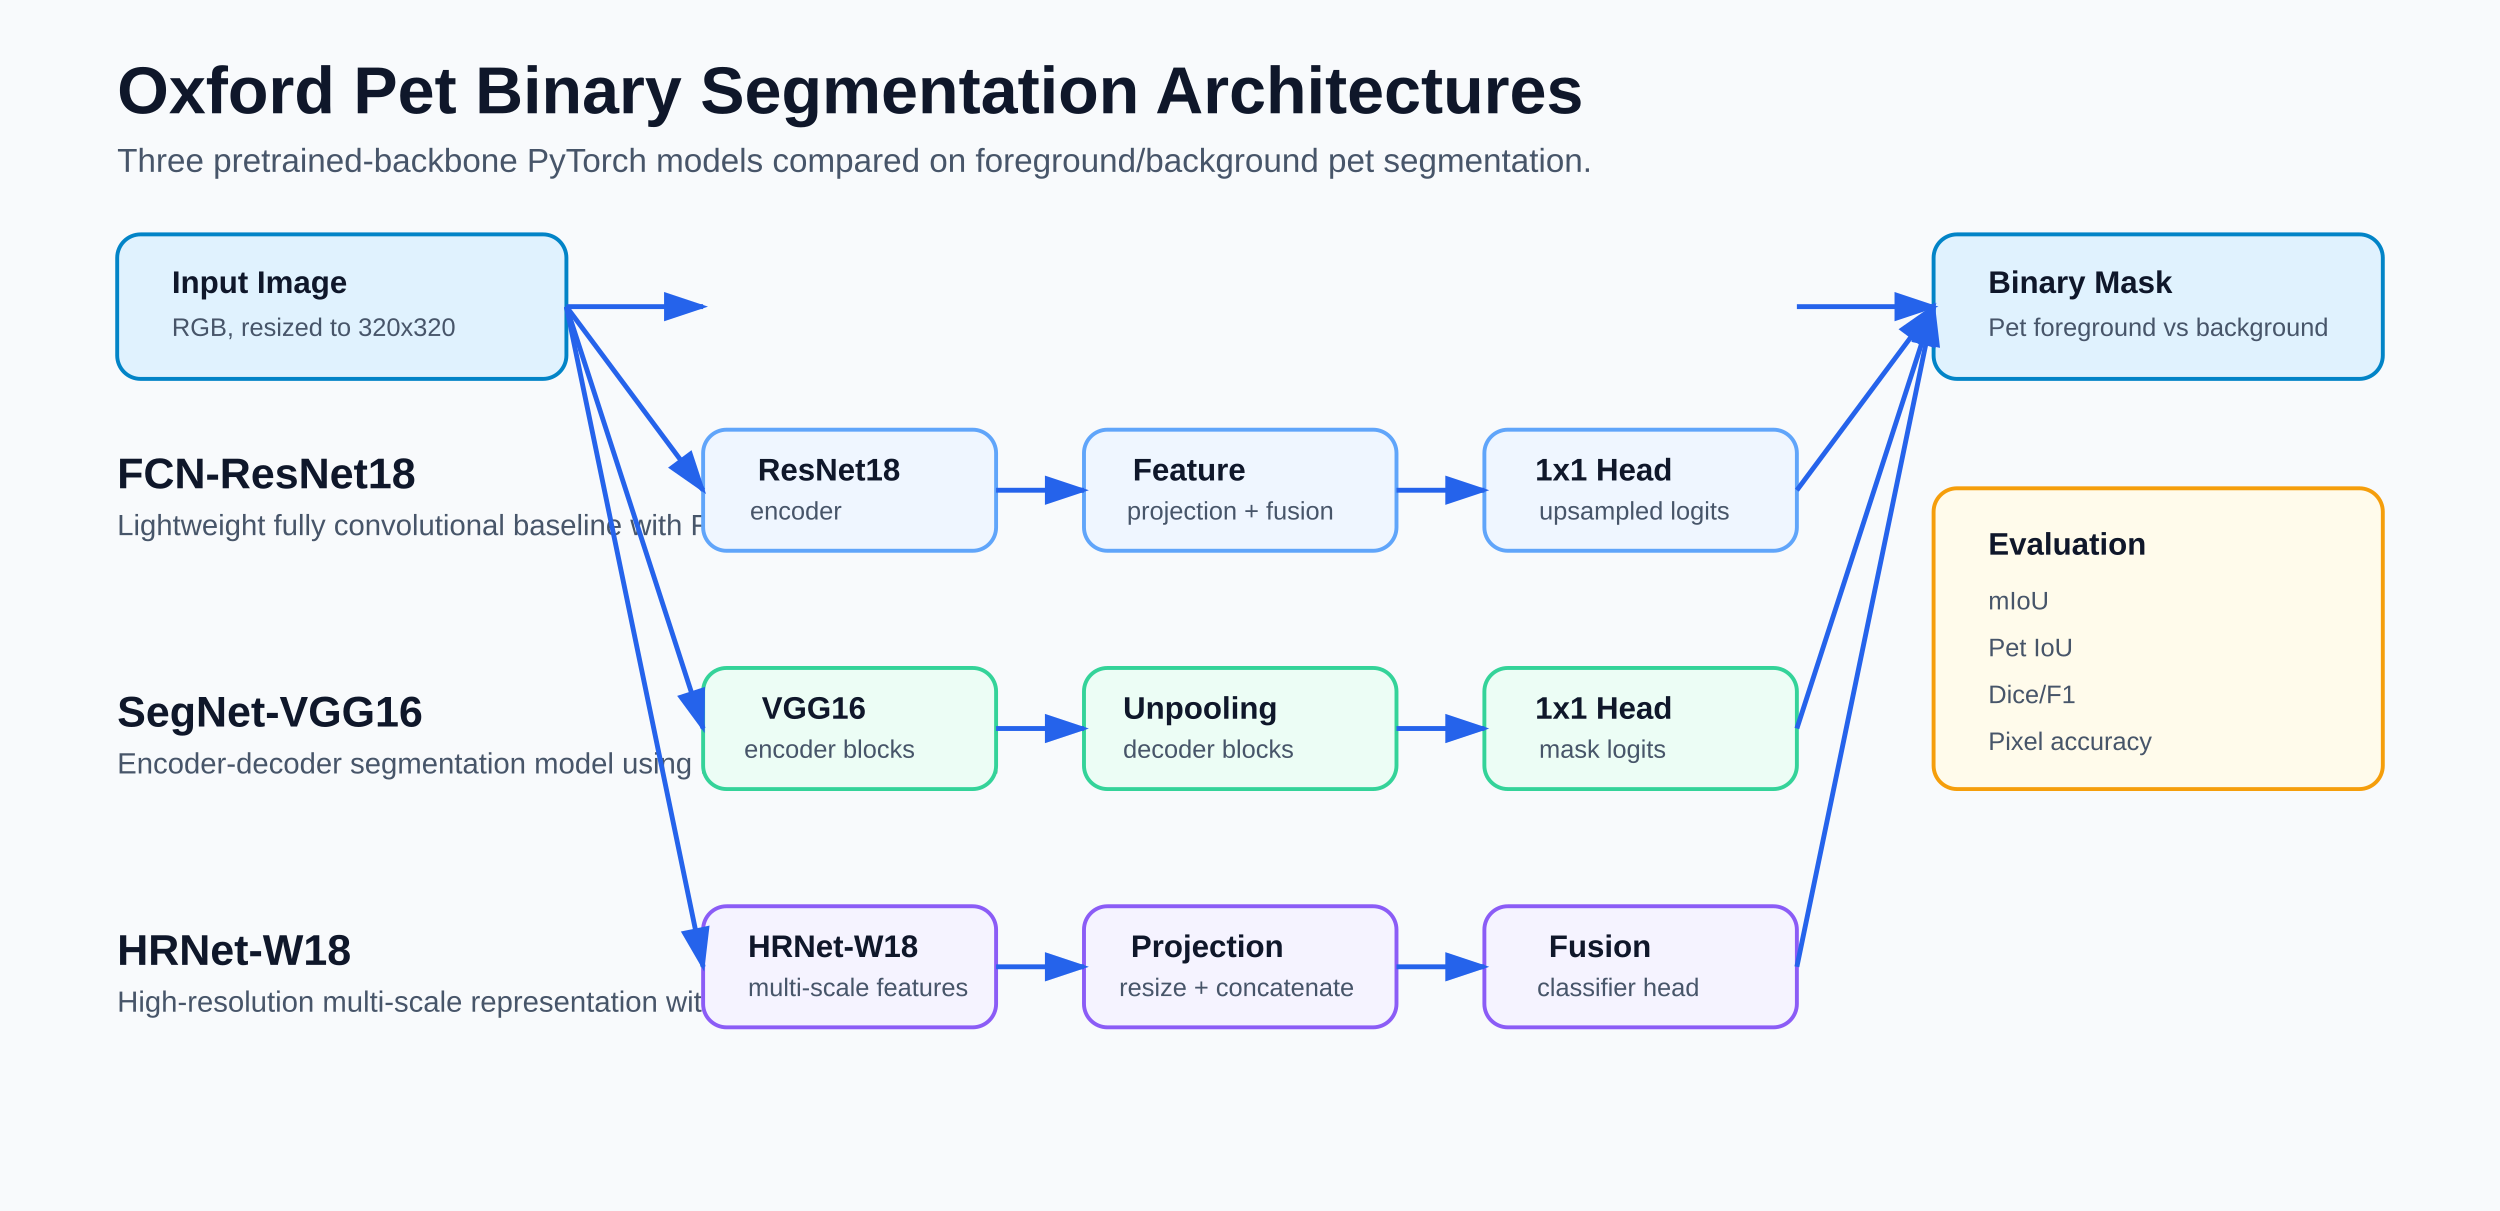
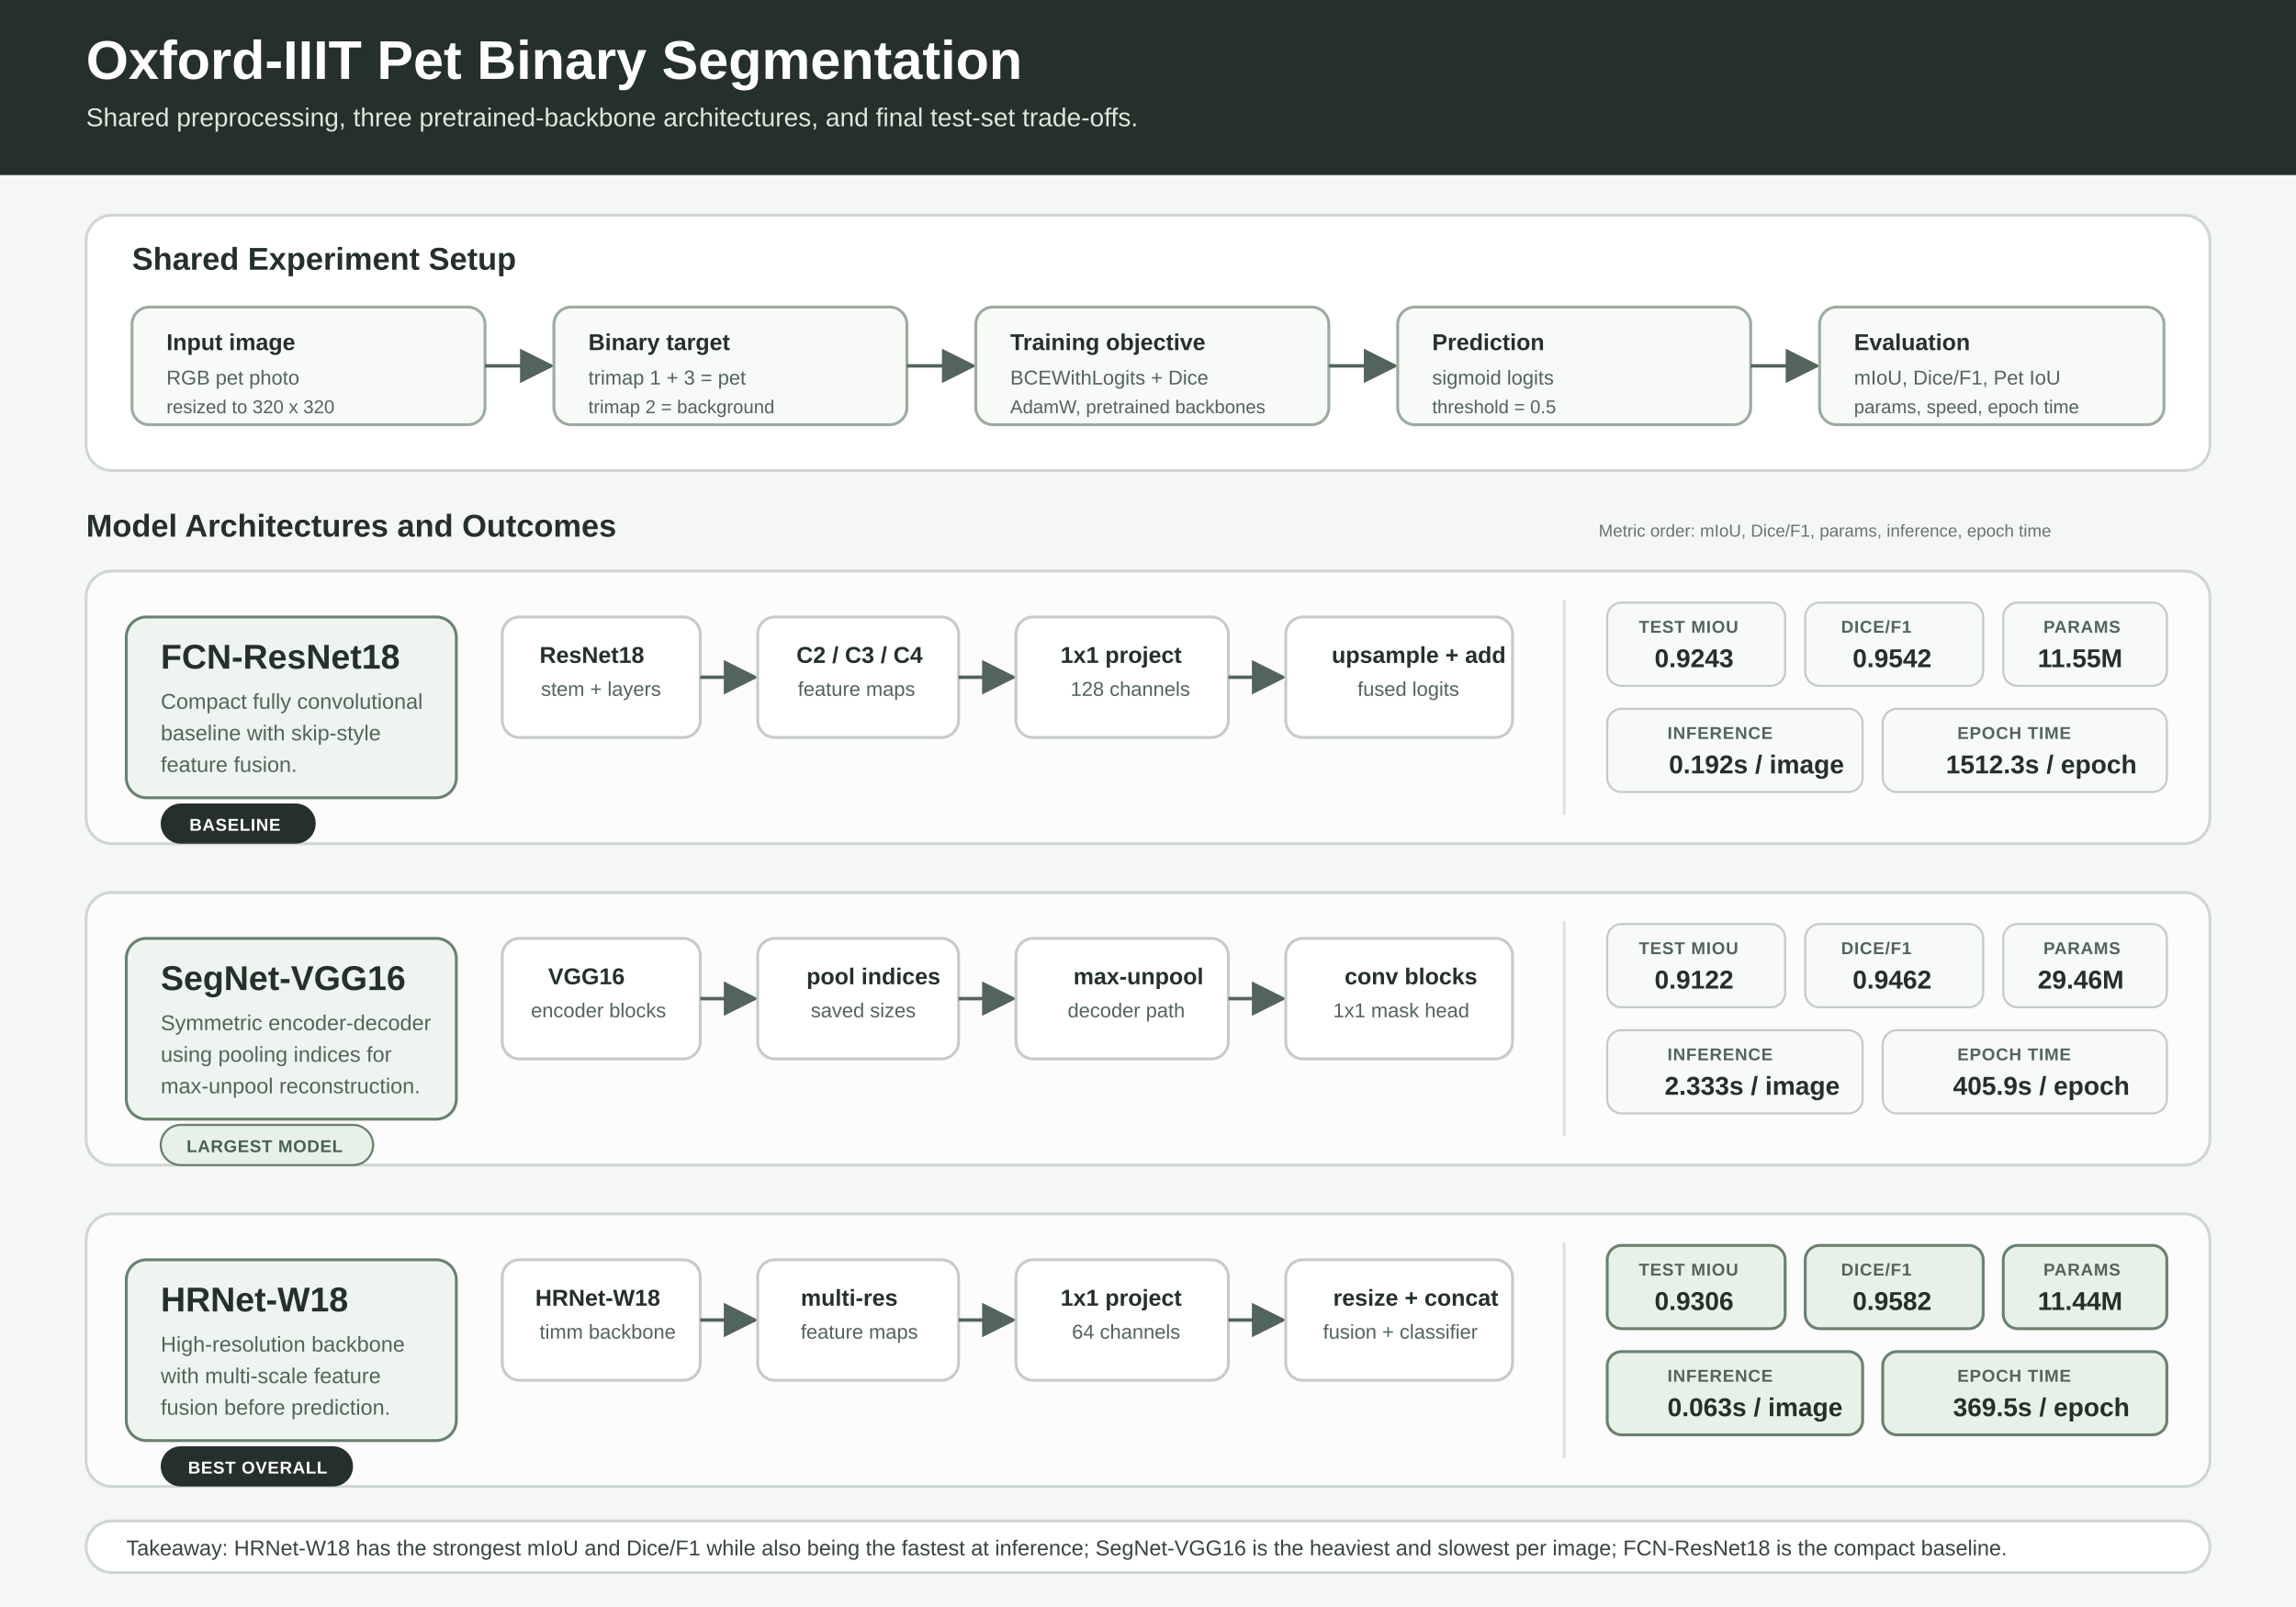
- <svg xmlns="http://www.w3.org/2000/svg" width="1280" height="620" viewBox="0 0 1280 620" role="img" aria-labelledby="title desc">
+ <svg xmlns="http://www.w3.org/2000/svg" width="1600" height="1120" viewBox="0 0 1600 1120" role="img" aria-labelledby="title desc">
  <defs>
-     <marker id="arrow" markerWidth="10" markerHeight="10" refX="8" refY="3" orient="auto" markerUnits="strokeWidth">
-       <path d="M0,0 L0,6 L9,3 z" fill="#2563eb" />
+     <marker id="arrow" markerWidth="12" markerHeight="12" refX="10" refY="6" orient="auto" markerUnits="strokeWidth">
+       <path d="M1,1 L11,6 L1,11 Z" fill="#52645b" />
    </marker>
    <style>
-       .bg { fill: #f8fafc; }
-       .title { font: 700 34px Arial, sans-serif; fill: #0f172a; }
-       .subtitle { font: 400 17px Arial, sans-serif; fill: #475569; }
-       .lane-title { font: 700 22px Arial, sans-serif; fill: #0f172a; }
-       .lane-note { font: 400 15px Arial, sans-serif; fill: #475569; }
-       .box { fill: #ffffff; stroke: #cbd5e1; stroke-width: 2; rx: 12; }
-       .box-blue { fill: #eff6ff; stroke: #60a5fa; }
-       .box-green { fill: #ecfdf5; stroke: #34d399; }
-       .box-amber { fill: #fffbeb; stroke: #f59e0b; }
-       .box-purple { fill: #f5f3ff; stroke: #8b5cf6; }
-       .text { font: 600 16px Arial, sans-serif; fill: #0f172a; }
-       .small { font: 400 13px Arial, sans-serif; fill: #475569; }
-       .arrow { stroke: #2563eb; stroke-width: 2.5; fill: none; marker-end: url(#arrow); }
-       .shared { fill: #e0f2fe; stroke: #0284c7; stroke-width: 2; rx: 12; }
+       .bg { fill: #f5f7f5; }
+       .header { fill: #25302b; }
+       .panel { fill: #ffffff; stroke: #cfd6d1; stroke-width: 2; }
+       .panel-soft { fill: #fbfcfb; stroke: #cfd6d1; stroke-width: 2; }
+       .card { fill: #ffffff; stroke: #c5ccc6; stroke-width: 2; }
+       .step { fill: #f7faf7; stroke: #9cab9f; stroke-width: 2; }
+       .model { fill: #eef4ef; stroke: #698170; stroke-width: 2; }
+       .metric { fill: #f7faf7; stroke: #c5ccc6; stroke-width: 1.5; }
+       .metric-best { fill: #e7f1e8; stroke: #698170; stroke-width: 2; }
+       .badge { fill: #25302b; }
+       .badge-soft { fill: #e7f1e8; stroke: #698170; stroke-width: 1.5; }
+       .arrow { stroke: #52645b; stroke-width: 2.4; fill: none; marker-end: url(#arrow); }
+       .divider { stroke: #dce2de; stroke-width: 2; }
+       .title { font: 700 38px Arial, Helvetica, sans-serif; fill: #ffffff; }
+       .subtitle { font: 400 18px Arial, Helvetica, sans-serif; fill: #dce7df; }
+       .section { font: 700 22px Arial, Helvetica, sans-serif; fill: #25302b; }
+       .model-name { font: 700 24px Arial, Helvetica, sans-serif; fill: #25302b; }
+       .model-role { font: 400 15px Arial, Helvetica, sans-serif; fill: #52645b; }
+       .label { font: 700 16px Arial, Helvetica, sans-serif; fill: #25302b; }
+       .body { font: 400 14px Arial, Helvetica, sans-serif; fill: #52645b; }
+       .small { font: 400 13px Arial, Helvetica, sans-serif; fill: #52645b; }
+       .tiny { font: 400 12px Arial, Helvetica, sans-serif; fill: #66756d; }
+       .metric-label { font: 700 12px Arial, Helvetica, sans-serif; fill: #52645b; letter-spacing: .5px; }
+       .metric-value { font: 700 18px Arial, Helvetica, sans-serif; fill: #25302b; }
+       .badge-text { font: 700 12px Arial, Helvetica, sans-serif; fill: #ffffff; letter-spacing: .4px; }
+       .badge-soft-text { font: 700 12px Arial, Helvetica, sans-serif; fill: #476153; letter-spacing: .4px; }
+       .note { font: 400 15px Arial, Helvetica, sans-serif; fill: #38453f; }
    </style>
  </defs>
-   <rect class="bg" x="0" y="0" width="1280" height="620" />
-   <text class="title" x="60" y="58">Oxford Pet Binary Segmentation Architectures</text>
-   <text class="subtitle" x="60" y="88">Three pretrained-backbone PyTorch models compared on foreground/background pet segmentation.</text>
-   <rect class="shared" x="60" y="120" width="230" height="74" />
-   <text class="text" x="88" y="150">Input Image</text>
-   <text class="small" x="88" y="172">RGB, resized to 320x320</text>
-   <rect class="shared" x="990" y="120" width="230" height="74" />
-   <text class="text" x="1018" y="150">Binary Mask</text>
-   <text class="small" x="1018" y="172">Pet foreground vs background</text>
-   <line class="arrow" x1="290" y1="157" x2="360" y2="157" />
-   <line class="arrow" x1="920" y1="157" x2="990" y2="157" />
-   <text class="lane-title" x="60" y="250">FCN-ResNet18</text>
-   <text class="lane-note" x="60" y="274">Lightweight fully convolutional baseline with ResNet feature fusion.</text>
-   <rect class="box box-blue" x="360" y="220" width="150" height="62" />
-   <text class="text" x="388" y="246">ResNet18</text>
-   <text class="small" x="384" y="266">encoder</text>
-   <rect class="box box-blue" x="555" y="220" width="160" height="62" />
-   <text class="text" x="580" y="246">Feature</text>
-   <text class="small" x="577" y="266">projection + fusion</text>
-   <rect class="box box-blue" x="760" y="220" width="160" height="62" />
-   <text class="text" x="786" y="246">1x1 Head</text>
-   <text class="small" x="788" y="266">upsampled logits</text>
-   <line class="arrow" x1="510" y1="251" x2="555" y2="251" />
-   <line class="arrow" x1="715" y1="251" x2="760" y2="251" />
-   <text class="lane-title" x="60" y="372">SegNet-VGG16</text>
-   <text class="lane-note" x="60" y="396">Encoder-decoder segmentation model using max-unpooling indices.</text>
-   <rect class="box box-green" x="360" y="342" width="150" height="62" />
-   <text class="text" x="390" y="368">VGG16</text>
-   <text class="small" x="381" y="388">encoder blocks</text>
-   <rect class="box box-green" x="555" y="342" width="160" height="62" />
-   <text class="text" x="575" y="368">Unpooling</text>
-   <text class="small" x="575" y="388">decoder blocks</text>
-   <rect class="box box-green" x="760" y="342" width="160" height="62" />
-   <text class="text" x="786" y="368">1x1 Head</text>
-   <text class="small" x="788" y="388">mask logits</text>
-   <line class="arrow" x1="510" y1="373" x2="555" y2="373" />
-   <line class="arrow" x1="715" y1="373" x2="760" y2="373" />
-   <text class="lane-title" x="60" y="494">HRNet-W18</text>
-   <text class="lane-note" x="60" y="518">High-resolution multi-scale representation with fused feature maps.</text>
-   <rect class="box box-purple" x="360" y="464" width="150" height="62" />
-   <text class="text" x="383" y="490">HRNet-W18</text>
-   <text class="small" x="383" y="510">multi-scale features</text>
-   <rect class="box box-purple" x="555" y="464" width="160" height="62" />
-   <text class="text" x="579" y="490">Projection</text>
-   <text class="small" x="573" y="510">resize + concatenate</text>
-   <rect class="box box-purple" x="760" y="464" width="160" height="62" />
-   <text class="text" x="793" y="490">Fusion</text>
-   <text class="small" x="787" y="510">classifier head</text>
-   <line class="arrow" x1="510" y1="495" x2="555" y2="495" />
-   <line class="arrow" x1="715" y1="495" x2="760" y2="495" />
-   <line class="arrow" x1="290" y1="157" x2="360" y2="251" />
-   <line class="arrow" x1="290" y1="157" x2="360" y2="373" />
-   <line class="arrow" x1="290" y1="157" x2="360" y2="495" />
-   <line class="arrow" x1="920" y1="251" x2="990" y2="157" />
-   <line class="arrow" x1="920" y1="373" x2="990" y2="157" />
-   <line class="arrow" x1="920" y1="495" x2="990" y2="157" />
-   <rect class="box box-amber" x="990" y="250" width="230" height="154" />
-   <text class="text" x="1018" y="284">Evaluation</text>
-   <text class="small" x="1018" y="312">mIoU</text>
-   <text class="small" x="1018" y="336">Pet IoU</text>
-   <text class="small" x="1018" y="360">Dice/F1</text>
-   <text class="small" x="1018" y="384">Pixel accuracy</text>
+   <rect class="bg" width="1600" height="1120" />
+   <rect class="header" x="0" y="0" width="1600" height="122" />
+   <text class="title" x="60" y="55">Oxford-IIIT Pet Binary Segmentation</text>
+   <text class="subtitle" x="60" y="88">Shared preprocessing, three pretrained-backbone architectures, and final test-set trade-offs.</text>
+   <rect class="panel" x="60" y="150" width="1480" height="178" rx="18" />
+   <text class="section" x="92" y="188">Shared Experiment Setup</text>
+   <rect class="step" x="92" y="214" width="246" height="82" rx="12" />
+   <text class="label" x="116" y="244">Input image</text>
+   <text class="body" x="116" y="268">RGB pet photo</text>
+   <text class="small" x="116" y="288">resized to 320 x 320</text>
+   <line class="arrow" x1="338" y1="255" x2="384" y2="255" />
+   <rect class="step" x="386" y="214" width="246" height="82" rx="12" />
+   <text class="label" x="410" y="244">Binary target</text>
+   <text class="body" x="410" y="268">trimap 1 + 3 = pet</text>
+   <text class="small" x="410" y="288">trimap 2 = background</text>
+   <line class="arrow" x1="632" y1="255" x2="678" y2="255" />
+   <rect class="step" x="680" y="214" width="246" height="82" rx="12" />
+   <text class="label" x="704" y="244">Training objective</text>
+   <text class="body" x="704" y="268">BCEWithLogits + Dice</text>
+   <text class="small" x="704" y="288">AdamW, pretrained backbones</text>
+   <line class="arrow" x1="926" y1="255" x2="972" y2="255" />
+   <rect class="step" x="974" y="214" width="246" height="82" rx="12" />
+   <text class="label" x="998" y="244">Prediction</text>
+   <text class="body" x="998" y="268">sigmoid logits</text>
+   <text class="small" x="998" y="288">threshold = 0.5</text>
+   <line class="arrow" x1="1220" y1="255" x2="1266" y2="255" />
+   <rect class="step" x="1268" y="214" width="240" height="82" rx="12" />
+   <text class="label" x="1292" y="244">Evaluation</text>
+   <text class="body" x="1292" y="268">mIoU, Dice/F1, Pet IoU</text>
+   <text class="small" x="1292" y="288">params, speed, epoch time</text>
+   <text class="section" x="60" y="374">Model Architectures and Outcomes</text>
+   <text class="tiny" x="1114" y="374">Metric order: mIoU, Dice/F1, params, inference, epoch time</text>
+   <rect class="panel-soft" x="60" y="398" width="1480" height="190" rx="18" />
+   <rect class="model" x="88" y="430" width="230" height="126" rx="14" />
+   <text class="model-name" x="112" y="466">FCN-ResNet18</text>
+   <text class="model-role" x="112" y="494">Compact fully convolutional</text>
+   <text class="model-role" x="112" y="516">baseline with skip-style</text>
+   <text class="model-role" x="112" y="538">feature fusion.</text>
+   <rect class="badge" x="112" y="560" width="108" height="28" rx="14" />
+   <text class="badge-text" x="132" y="579">BASELINE</text>
+   <rect class="card" x="350" y="430" width="138" height="84" rx="12" />
+   <text class="label" x="376" y="462">ResNet18</text>
+   <text class="body" x="377" y="485">stem + layers</text>
+   <line class="arrow" x1="488" y1="472" x2="526" y2="472" />
+   <rect class="card" x="528" y="430" width="140" height="84" rx="12" />
+   <text class="label" x="555" y="462">C2 / C3 / C4</text>
+   <text class="body" x="556" y="485">feature maps</text>
+   <line class="arrow" x1="668" y1="472" x2="706" y2="472" />
+   <rect class="card" x="708" y="430" width="148" height="84" rx="12" />
+   <text class="label" x="739" y="462">1x1 project</text>
+   <text class="body" x="746" y="485">128 channels</text>
+   <line class="arrow" x1="856" y1="472" x2="894" y2="472" />
+   <rect class="card" x="896" y="430" width="158" height="84" rx="12" />
+   <text class="label" x="928" y="462">upsample + add</text>
+   <text class="body" x="946" y="485">fused logits</text>
+   <line class="divider" x1="1090" y1="418" x2="1090" y2="568" />
+   <rect class="metric" x="1120" y="420" width="124" height="58" rx="10" />
+   <text class="metric-label" x="1142" y="441">TEST MIOU</text>
+   <text class="metric-value" x="1153" y="465">0.9243</text>
+   <rect class="metric" x="1258" y="420" width="124" height="58" rx="10" />
+   <text class="metric-label" x="1283" y="441">DICE/F1</text>
+   <text class="metric-value" x="1291" y="465">0.9542</text>
+   <rect class="metric" x="1396" y="420" width="114" height="58" rx="10" />
+   <text class="metric-label" x="1424" y="441">PARAMS</text>
+   <text class="metric-value" x="1420" y="465">11.55M</text>
+   <rect class="metric" x="1120" y="494" width="178" height="58" rx="10" />
+   <text class="metric-label" x="1162" y="515">INFERENCE</text>
+   <text class="metric-value" x="1163" y="539">0.192s / image</text>
+   <rect class="metric" x="1312" y="494" width="198" height="58" rx="10" />
+   <text class="metric-label" x="1364" y="515">EPOCH TIME</text>
+   <text class="metric-value" x="1356" y="539">1512.3s / epoch</text>
+   <rect class="panel-soft" x="60" y="622" width="1480" height="190" rx="18" />
+   <rect class="model" x="88" y="654" width="230" height="126" rx="14" />
+   <text class="model-name" x="112" y="690">SegNet-VGG16</text>
+   <text class="model-role" x="112" y="718">Symmetric encoder-decoder</text>
+   <text class="model-role" x="112" y="740">using pooling indices for</text>
+   <text class="model-role" x="112" y="762">max-unpool reconstruction.</text>
+   <rect class="badge-soft" x="112" y="784" width="148" height="28" rx="14" />
+   <text class="badge-soft-text" x="130" y="803">LARGEST MODEL</text>
+   <rect class="card" x="350" y="654" width="138" height="84" rx="12" />
+   <text class="label" x="382" y="686">VGG16</text>
+   <text class="body" x="370" y="709">encoder blocks</text>
+   <line class="arrow" x1="488" y1="696" x2="526" y2="696" />
+   <rect class="card" x="528" y="654" width="140" height="84" rx="12" />
+   <text class="label" x="562" y="686">pool indices</text>
+   <text class="body" x="565" y="709">saved sizes</text>
+   <line class="arrow" x1="668" y1="696" x2="706" y2="696" />
+   <rect class="card" x="708" y="654" width="148" height="84" rx="12" />
+   <text class="label" x="748" y="686">max-unpool</text>
+   <text class="body" x="744" y="709">decoder path</text>
+   <line class="arrow" x1="856" y1="696" x2="894" y2="696" />
+   <rect class="card" x="896" y="654" width="158" height="84" rx="12" />
+   <text class="label" x="937" y="686">conv blocks</text>
+   <text class="body" x="929" y="709">1x1 mask head</text>
+   <line class="divider" x1="1090" y1="642" x2="1090" y2="792" />
+   <rect class="metric" x="1120" y="644" width="124" height="58" rx="10" />
+   <text class="metric-label" x="1142" y="665">TEST MIOU</text>
+   <text class="metric-value" x="1153" y="689">0.9122</text>
+   <rect class="metric" x="1258" y="644" width="124" height="58" rx="10" />
+   <text class="metric-label" x="1283" y="665">DICE/F1</text>
+   <text class="metric-value" x="1291" y="689">0.9462</text>
+   <rect class="metric" x="1396" y="644" width="114" height="58" rx="10" />
+   <text class="metric-label" x="1424" y="665">PARAMS</text>
+   <text class="metric-value" x="1420" y="689">29.46M</text>
+   <rect class="metric" x="1120" y="718" width="178" height="58" rx="10" />
+   <text class="metric-label" x="1162" y="739">INFERENCE</text>
+   <text class="metric-value" x="1160" y="763">2.333s / image</text>
+   <rect class="metric" x="1312" y="718" width="198" height="58" rx="10" />
+   <text class="metric-label" x="1364" y="739">EPOCH TIME</text>
+   <text class="metric-value" x="1361" y="763">405.9s / epoch</text>
+   <rect class="panel-soft" x="60" y="846" width="1480" height="190" rx="18" />
+   <rect class="model" x="88" y="878" width="230" height="126" rx="14" />
+   <text class="model-name" x="112" y="914">HRNet-W18</text>
+   <text class="model-role" x="112" y="942">High-resolution backbone</text>
+   <text class="model-role" x="112" y="964">with multi-scale feature</text>
+   <text class="model-role" x="112" y="986">fusion before prediction.</text>
+   <rect class="badge" x="112" y="1008" width="134" height="28" rx="14" />
+   <text class="badge-text" x="131" y="1027">BEST OVERALL</text>
+   <rect class="card" x="350" y="878" width="138" height="84" rx="12" />
+   <text class="label" x="373" y="910">HRNet-W18</text>
+   <text class="body" x="376" y="933">timm backbone</text>
+   <line class="arrow" x1="488" y1="920" x2="526" y2="920" />
+   <rect class="card" x="528" y="878" width="140" height="84" rx="12" />
+   <text class="label" x="558" y="910">multi-res</text>
+   <text class="body" x="558" y="933">feature maps</text>
+   <line class="arrow" x1="668" y1="920" x2="706" y2="920" />
+   <rect class="card" x="708" y="878" width="148" height="84" rx="12" />
+   <text class="label" x="739" y="910">1x1 project</text>
+   <text class="body" x="747" y="933">64 channels</text>
+   <line class="arrow" x1="856" y1="920" x2="894" y2="920" />
+   <rect class="card" x="896" y="878" width="158" height="84" rx="12" />
+   <text class="label" x="929" y="910">resize + concat</text>
+   <text class="body" x="922" y="933">fusion + classifier</text>
+   <line class="divider" x1="1090" y1="866" x2="1090" y2="1016" />
+   <rect class="metric-best" x="1120" y="868" width="124" height="58" rx="10" />
+   <text class="metric-label" x="1142" y="889">TEST MIOU</text>
+   <text class="metric-value" x="1153" y="913">0.9306</text>
+   <rect class="metric-best" x="1258" y="868" width="124" height="58" rx="10" />
+   <text class="metric-label" x="1283" y="889">DICE/F1</text>
+   <text class="metric-value" x="1291" y="913">0.9582</text>
+   <rect class="metric-best" x="1396" y="868" width="114" height="58" rx="10" />
+   <text class="metric-label" x="1424" y="889">PARAMS</text>
+   <text class="metric-value" x="1420" y="913">11.44M</text>
+   <rect class="metric-best" x="1120" y="942" width="178" height="58" rx="10" />
+   <text class="metric-label" x="1162" y="963">INFERENCE</text>
+   <text class="metric-value" x="1162" y="987">0.063s / image</text>
+   <rect class="metric-best" x="1312" y="942" width="198" height="58" rx="10" />
+   <text class="metric-label" x="1364" y="963">EPOCH TIME</text>
+   <text class="metric-value" x="1361" y="987">369.5s / epoch</text>
+   <rect class="panel" x="60" y="1060" width="1480" height="36" rx="18" />
+   <text class="note" x="88" y="1084">Takeaway: HRNet-W18 has the strongest mIoU and Dice/F1 while also being the fastest at inference; SegNet-VGG16 is the heaviest and slowest per image; FCN-ResNet18 is the compact baseline.</text>
</svg>
